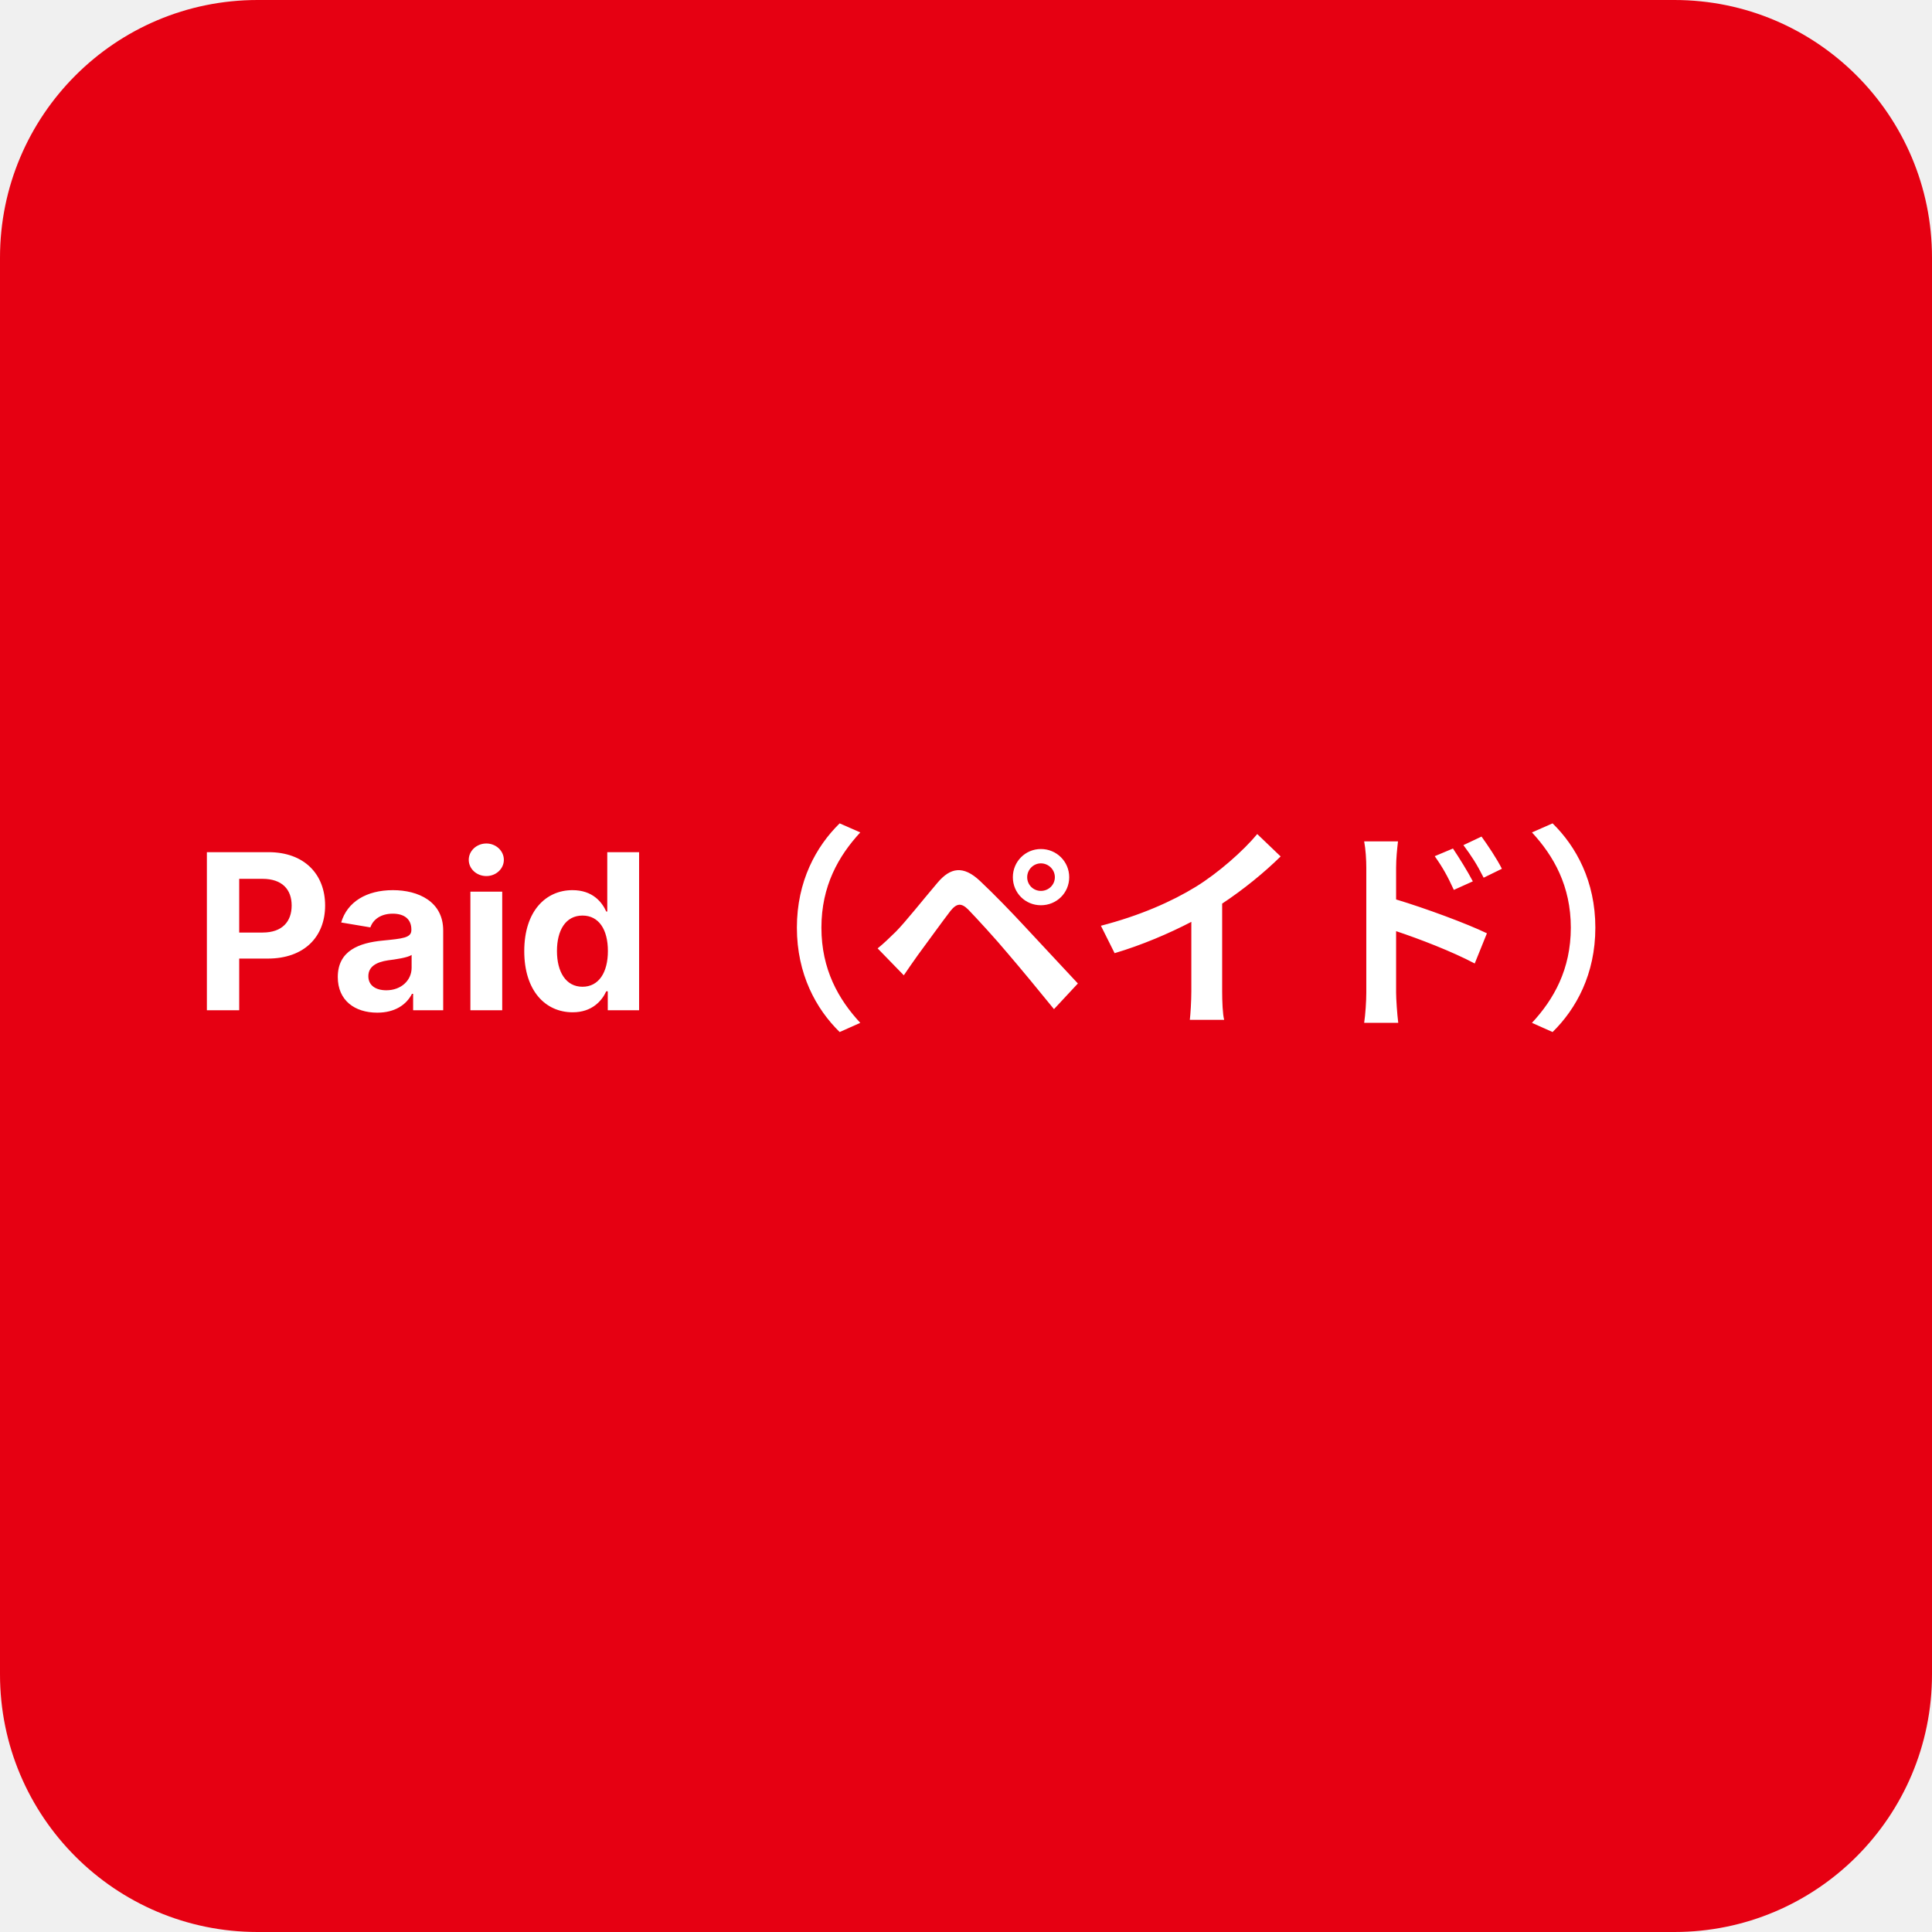
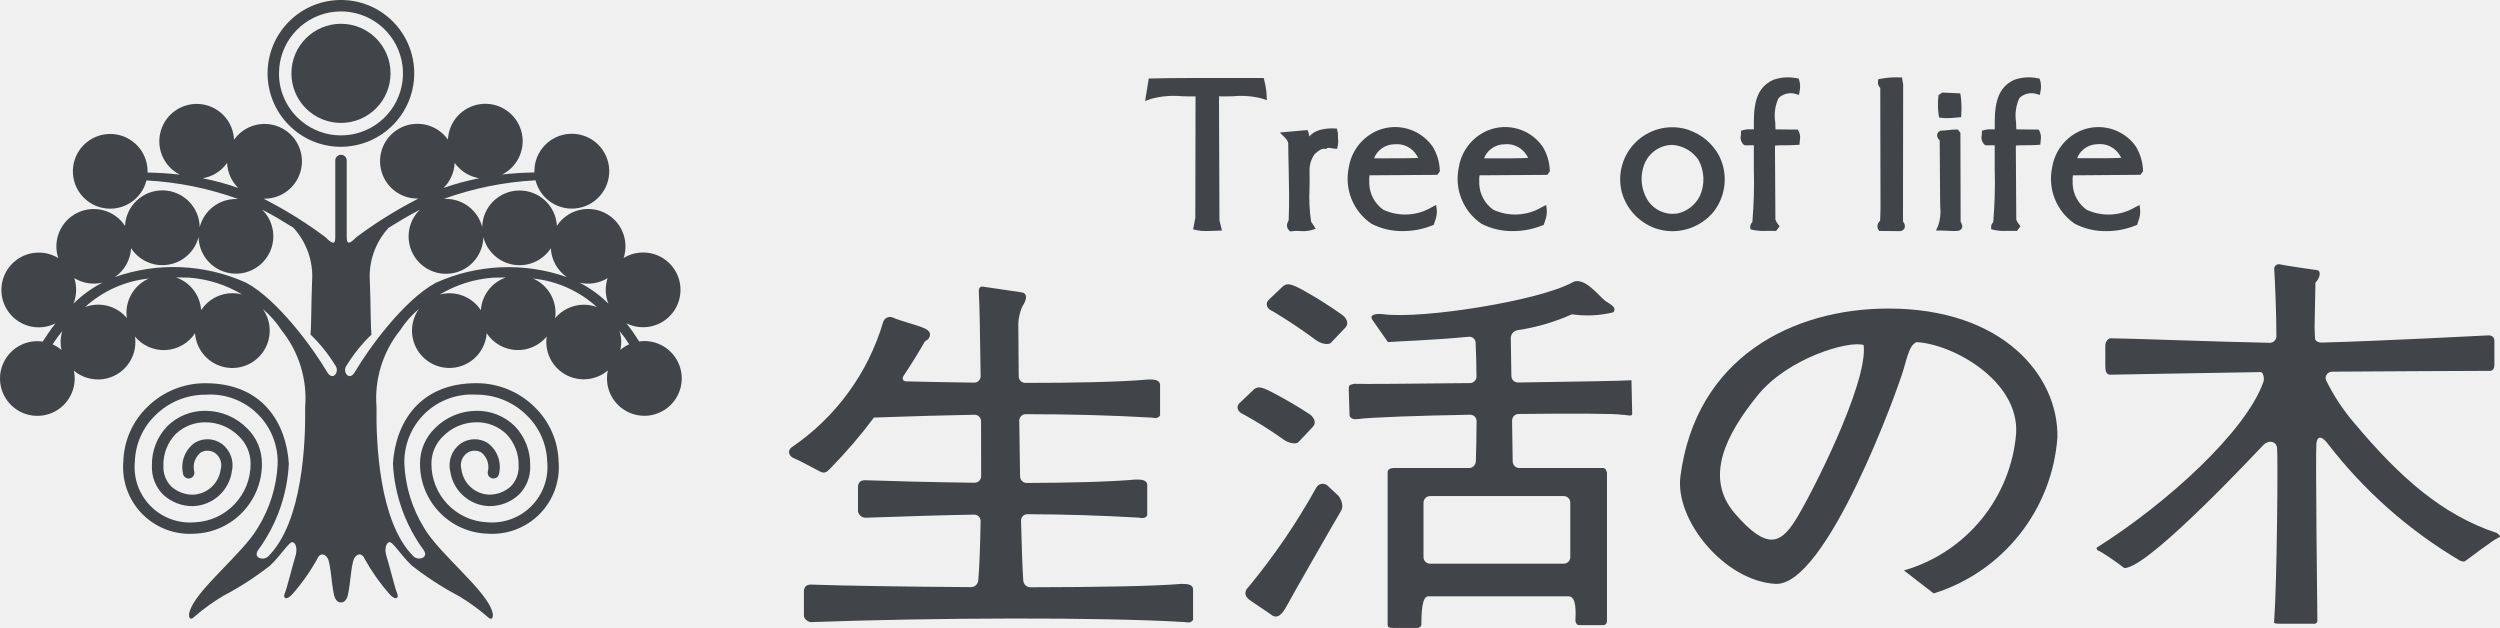
- <svg xmlns="http://www.w3.org/2000/svg" viewBox="0 0 240 240" width="240" height="240">
-   <rect width="240" height="240" rx="32" fill="#E60012" />
-   <text x="120.0" y="125.5" text-anchor="middle" font-family="-apple-system, BlinkMacSystemFont, &quot;Hiragino Sans&quot;, &quot;Yu Gothic&quot;, &quot;Meiryo&quot;, sans-serif" font-size="27" font-weight="700" fill="#FFFFFF">Paid（ペイド）</text>
+ <svg xmlns="http://www.w3.org/2000/svg" id="グループ_35045" data-name="グループ 35045" width="146.287" height="36.746" viewBox="0 0 146.287 36.746">
+   <g id="グループ_29260" data-name="グループ 29260" transform="translate(0 0)">
+     <path id="パス_37594" data-name="パス 37594" d="M82.889,8.59a4.3,4.3,0,0,0,3.036-7.333,4.294,4.294,0,1,0-6.073,6.073A4.265,4.265,0,0,0,82.889,8.59m-3.626-4.3A3.627,3.627,0,1,1,80.325,6.86a3.6,3.6,0,0,1-1.063-2.565" transform="translate(-62.937 0)" fill="#414448" />
+     <path id="パス_37595" data-name="パス 37595" d="M88.512,12.814a2.9,2.9,0,1,0-2.9-2.9,2.895,2.895,0,0,0,2.9,2.9" transform="translate(-68.56 -5.622)" fill="#414448" />
+     <path id="パス_37596" data-name="パス 37596" d="M37.716,44.391a2.143,2.143,0,0,0-.313.024c-.2-.3-.413-.646-.747-1.064a2.187,2.187,0,1,0-.164-3.823,2.187,2.187,0,0,0-3.905-1.883,2.188,2.188,0,0,0-4.372.073A2.187,2.187,0,0,0,26.1,36.071c-.045,0-.089,0-.133,0a18.716,18.716,0,0,1,5.369-1.087,2.19,2.19,0,1,0-.066-.534c0,.025,0,.049,0,.073-.67.011-1.3.054-1.885.122a2.187,2.187,0,1,0-3.173-2.041,2.187,2.187,0,1,0-1.786,3.448h.057c-.1.052-.2.1-.293.155a24.6,24.6,0,0,0-3.329,2.1c-.421.423-.573.446-.573-.014V33.807a.335.335,0,0,0-.669,0V38.3c0,.46-.152.437-.573.014a24.629,24.629,0,0,0-3.328-2.1c-.092-.051-.19-.1-.293-.155h.056a2.187,2.187,0,1,0-1.787-3.448,2.187,2.187,0,1,0-3.172,2.041c-.588-.068-1.216-.111-1.886-.122,0-.024,0-.048,0-.073a2.186,2.186,0,1,0-.066.534,18.707,18.707,0,0,1,5.368,1.087c-.043,0-.088,0-.133,0a2.187,2.187,0,0,0-2.119,1.646,2.187,2.187,0,0,0-4.371-.073,2.187,2.187,0,0,0-3.906,1.883,2.187,2.187,0,1,0-.164,3.823c-.333.418-.548.767-.747,1.064a2.135,2.135,0,0,0-.313-.024,2.185,2.185,0,1,0,2.136,1.721,2.186,2.186,0,0,0,3.6-1.667A2.143,2.143,0,0,0,7.9,44.13a2.188,2.188,0,0,0,3.513-.2,2.187,2.187,0,1,0,3.964-1.418,5.628,5.628,0,0,1,1.1,1.25,6.361,6.361,0,0,1,1.38,4.487c.028,2.038-.139,6.747-2.169,8.746-.259.257-.89.1-.595-.359a9.34,9.34,0,0,0,1.808-5.067c-.148-2.371-1.53-4.712-4.872-4.712A4.819,4.819,0,0,0,8.6,48.267a4.608,4.608,0,0,0-1.382,3.159,3.9,3.9,0,0,0,4.152,4.236,4.084,4.084,0,0,0,3.956-4.118,2.85,2.85,0,0,0-.863-2.044,3.43,3.43,0,0,0-2.428-1.028,3.13,3.13,0,0,0-2.238.891,3.231,3.231,0,0,0-.908,2.316,2.264,2.264,0,0,0,.661,1.7,2.519,2.519,0,0,0,1.748.67,2.377,2.377,0,0,0,2.269-2.031,1.56,1.56,0,0,0-.6-1.622,1.445,1.445,0,0,0-1.567-.058,1.741,1.741,0,0,0-.692,1.8.334.334,0,1,0,.664-.081,1.1,1.1,0,0,1,.376-1.148.792.792,0,0,1,.843.037.879.879,0,0,1,.322.954,1.7,1.7,0,0,1-1.633,1.48,1.878,1.878,0,0,1-1.259-.482,1.62,1.62,0,0,1-.46-1.217,2.577,2.577,0,0,1,.712-1.843,2.47,2.47,0,0,1,1.767-.694,2.752,2.752,0,0,1,1.951.829,2.192,2.192,0,0,1,.673,1.562,3.419,3.419,0,0,1-3.288,3.463,3.243,3.243,0,0,1-3.484-3.568,3.927,3.927,0,0,1,1.186-2.685,4.157,4.157,0,0,1,2.962-1.217,3.945,3.945,0,0,1,4.205,4.1A7.77,7.77,0,0,1,15.1,55.292c-.9,1.567-3.74,3.725-4.023,5-.049.221.015.511.308.219a11.607,11.607,0,0,1,1.675-1.21A18.114,18.114,0,0,0,15.8,57.531c.691-.649,1.132-1.454,1.341-1.37s.262.469.137.847-.488,1.854-.614,2.146.089.424.423.07a11.736,11.736,0,0,0,1.477-2.087c.09-.255.36-.4.59-.07s.256,2.015.466,2.391c.094.171.212.24.331.223.119.017.238-.053.332-.223.209-.376.235-2.057.465-2.391s.5-.184.59.07a11.808,11.808,0,0,0,1.477,2.087c.334.354.548.224.423-.07s-.489-1.77-.614-2.146-.072-.764.137-.847.651.721,1.341,1.37a18.153,18.153,0,0,0,2.74,1.776,11.64,11.64,0,0,1,1.675,1.21c.293.292.358,0,.308-.219-.283-1.28-3.127-3.437-4.023-5a7.786,7.786,0,0,1-1.139-3.672,3.946,3.946,0,0,1,4.206-4.1,4.159,4.159,0,0,1,2.963,1.217,3.927,3.927,0,0,1,1.186,2.685,3.243,3.243,0,0,1-3.484,3.568,3.419,3.419,0,0,1-3.289-3.463,2.2,2.2,0,0,1,.673-1.562,2.751,2.751,0,0,1,1.951-.829,2.47,2.47,0,0,1,1.766.694,2.575,2.575,0,0,1,.712,1.843,1.622,1.622,0,0,1-.459,1.217,1.879,1.879,0,0,1-1.259.482A1.7,1.7,0,0,1,27,51.9a.881.881,0,0,1,.323-.954.791.791,0,0,1,.843-.037,1.1,1.1,0,0,1,.375,1.148.334.334,0,1,0,.664.081,1.74,1.74,0,0,0-.692-1.8,1.444,1.444,0,0,0-1.566.058,1.56,1.56,0,0,0-.6,1.622,2.377,2.377,0,0,0,2.268,2.031,2.517,2.517,0,0,0,1.748-.67,2.262,2.262,0,0,0,.662-1.7,3.232,3.232,0,0,0-.908-2.316,3.128,3.128,0,0,0-2.238-.891A3.431,3.431,0,0,0,25.441,49.5a2.854,2.854,0,0,0-.864,2.044,4.085,4.085,0,0,0,3.957,4.118,3.9,3.9,0,0,0,4.152-4.236A4.612,4.612,0,0,0,31.3,48.267a4.822,4.822,0,0,0-3.435-1.412c-3.342,0-4.724,2.341-4.872,4.712a9.329,9.329,0,0,0,1.808,5.067c.295.455-.336.616-.6.359-2.03-2-2.2-6.708-2.169-8.746a6.359,6.359,0,0,1,1.381-4.487,5.587,5.587,0,0,1,1.1-1.25,2.187,2.187,0,1,0,3.964,1.418,2.188,2.188,0,0,0,3.513.2,2.143,2.143,0,0,0-.022.315,2.186,2.186,0,0,0,3.6,1.667,2.187,2.187,0,1,0,2.137-1.721M3.6,44.912a2.162,2.162,0,0,0-.518-.327,6.584,6.584,0,0,1,.565-.782,2.151,2.151,0,0,0-.1.642,2.215,2.215,0,0,0,.05.467m23.007-10.95a2.185,2.185,0,0,0,1.442.9,15.076,15.076,0,0,0-2.092.568,2.181,2.181,0,0,0,.65-1.464m-14.757.9a2.185,2.185,0,0,0,1.442-.9,2.182,2.182,0,0,0,.65,1.464,15.1,15.1,0,0,0-2.092-.568M4.3,42.2a2.2,2.2,0,0,0,.047-1.494A2.193,2.193,0,0,0,6,40.97,6.783,6.783,0,0,0,4.3,42.2m3.1.528a2.2,2.2,0,0,0,.023.314A2.19,2.19,0,0,0,4.977,42.4a6.536,6.536,0,0,1,3.737-1.67A2.188,2.188,0,0,0,7.4,42.732m6.2-1.143a2.184,2.184,0,0,0-1.831.992A2.187,2.187,0,0,0,10.3,40.665c.267,0,.518.012.75.012a7.04,7.04,0,0,1,3.123.99,2.188,2.188,0,0,0-.578-.078m5.548,4.619c-.809-1.387-2.894-4.245-4.74-5.232a10.313,10.313,0,0,0-7.674-.334,2.183,2.183,0,0,0,.94-1.685A2.187,2.187,0,0,0,11.62,38.3a2.187,2.187,0,1,0,3.72-1.6c.666.341,1.251.7,1.822,1.053a4.2,4.2,0,0,1,1.1,3.14c-.053,1.206-.038,2.558-.094,3.114A9.145,9.145,0,0,1,19.612,45.8c.294.364-.131.97-.466.413m8.99-3.628a2.186,2.186,0,0,0-2.409-.914,7.04,7.04,0,0,1,3.124-.99c.231,0,.482-.008.749-.012a2.189,2.189,0,0,0-1.464,1.915m-2.639-1.6c-1.846.988-3.932,3.846-4.741,5.232-.334.557-.759-.05-.465-.413a9.1,9.1,0,0,1,1.444-1.789c-.055-.556-.041-1.908-.093-3.114a4.2,4.2,0,0,1,1.1-3.14c.571-.352,1.156-.712,1.822-1.053a2.187,2.187,0,1,0,3.719,1.6,2.187,2.187,0,0,0,3.948.656,2.186,2.186,0,0,0,.94,1.685,10.309,10.309,0,0,0-7.673.334m8.667,1.282a2.183,2.183,0,0,0-1.682.788,2.184,2.184,0,0,0-1.292-2.321,6.532,6.532,0,0,1,3.736,1.67,2.164,2.164,0,0,0-.761-.137M33.9,40.97a2.193,2.193,0,0,0,1.653-.26A2.181,2.181,0,0,0,35.6,42.2a6.8,6.8,0,0,0-1.7-1.234m2.4,3.941a2.152,2.152,0,0,0,.051-.467,2.19,2.19,0,0,0-.1-.642,6.77,6.77,0,0,1,.565.782,2.147,2.147,0,0,0-.519.327" transform="translate(0 -24.433)" fill="#414448" />
+     <path id="パス_37597" data-name="パス 37597" d="M505.657,90.627c-5.611,0-11.28,2.861-12.179,9.822-.332,2.565,2.584,6.119,5.557,6.289s7.185-11.4,7.522-12.631.45-1.349.729-1.516c2.134.114,6,2.247,5.837,5.334a9.129,9.129,0,0,1-6.566,8.027l1.74,1.346a10.358,10.358,0,0,0,7.241-9.145c.055-3.6-3.2-7.525-9.88-7.525m-5.5,12.461c-.843,1.292-1.627,1.683-3.478-.45s-.508-4.66,1.289-6.9,5.389-3.255,6.23-2.976c.279,2.247-3.2,9.038-4.042,10.33" transform="translate(-395.148 -72.573)" fill="#414448" />
+     <path id="パス_37598" data-name="パス 37598" d="M628.749,77.946c.222.056.167.45-.115.729l-.05,2.647c0,.09.011.371.025.627.008.137.192.243.413.235,3.522-.095,9.773-.424,9.773-.424.224.031.31.14.31.338v1.376c0,.167-.054.364-.253.364-2.038,0-6.344.035-9.265.049a.377.377,0,0,0-.343.476,11.87,11.87,0,0,0,1.692,2.563c2.636,3.143,5.107,5.334,8.308,6.4.167.11.28.223.085.28s-1.8,1.265-1.909,1.347-.2.028-.31,0a27.215,27.215,0,0,1-7.748-6.847c-.289-.385-.615-.56-.672,0s.057,10.33.057,10.33a.188.188,0,0,1-.225.2l-2.079,0c-.307-.031-.222-.061-.222-.2.167-2.246.226-9.715.167-10.106s-.507-.45-.787-.166-6.34,6.792-7.97,7.184c-.112.028-.115.06-.224,0a14.767,14.767,0,0,0-1.346-.927c-.448-.167-.113-.31-.113-.31,3.984-2.523,8.644-6.736,9.652-9.655.056-.2-.032-.546-.167-.545-3.277.046-8.5.152-8.811.152-.252,0-.283-.281-.283-.506v-1.2c0-.255.2-.451.337-.423.9,0,6.047.2,9.284.263a.381.381,0,0,0,.389-.383c.006-1.221-.085-3.355-.129-3.949a.275.275,0,0,1,.365-.252c.2.055,2.161.336,2.161.336" transform="translate(-493.147 -62.138)" fill="#414448" />
+     <path id="パス_37599" data-name="パス 37599" d="M372.164,84.4l.842-.8c.17-.084.252-.253,1.1.21a24.218,24.218,0,0,1,2.4,1.516c.253.231.337.5.125.716l-.842.885c-.126.124-.546.083-.883-.17a29.331,29.331,0,0,0-2.525-1.685c-.337-.127-.463-.462-.211-.675" transform="translate(-297.916 -66.864)" fill="#414448" />
+     <path id="パス_37600" data-name="パス 37600" d="M363.642,114.682l.842-.8c.167-.084.253-.25,1.094.212a25.146,25.146,0,0,1,2.2,1.293c.254.233.337.5.125.715l-.841.887c-.123.126-.546.082-.884-.17a23.5,23.5,0,0,0-2.328-1.462c-.337-.123-.463-.461-.211-.672" transform="translate(-291.092 -91.114)" fill="#414448" />
+     <path id="パス_37601" data-name="パス 37601" d="M369.949,142.313a38.161,38.161,0,0,1-3.958,5.808c-.168.167-.378.464.085.8l1.18.8c.293.253.589.211.926-.419s3.009-5.293,3.2-5.6c.252-.407-.126-.885-.126-.885l-.659-.618a.422.422,0,0,0-.646.114" transform="translate(-292.923 -113.789)" fill="#414448" />
+     <path id="パス_37602" data-name="パス 37602" d="M412.7,88.37c-.491.036-3.407.087-6.637.132a.382.382,0,0,1-.389-.376l-.035-2.229a.47.47,0,0,1,.373-.452,12.361,12.361,0,0,0,3.209-.934,6.287,6.287,0,0,0,2.413-.115c.225-.279-.113-.435-.45-.659s-1.261-1.515-1.963-1.08c-1.964,1.067-8.7,2.135-11,1.854-.447-.058-.9,0-.671.338l.9,1.288c.735-.055,2.644-.11,4.731-.312a.363.363,0,0,1,.4.343c.027.5.044,1.2.052,1.984a.383.383,0,0,1-.381.384c-3.326.04-6.351.061-6.8.043-.293.084-.293.084-.293.377l.044,1.434c0,.126.123.3.461.252.822-.107,3.6-.2,6.593-.255a.374.374,0,0,1,.381.374c-.006.965-.023,1.829-.044,2.36a.4.4,0,0,1-.395.385h-4.443c-.2.016-.337.1-.323.266v8.913c.016.126.043.18.378.18h1.4c.139-.055.167-.082.195-.18,0-1.449.2-1.672.423-1.672H409c.364,0,.479.448.419,1.446.06.18.085.239.254.239h1.4c.137-.031.167-.059.195-.239V93.772c-.058-.194-.113-.28-.279-.266H406.14a.387.387,0,0,1-.389-.382l-.036-2.392a.383.383,0,0,1,.379-.388c3.061-.036,5.745-.027,6.061.047.3,0,.548.126.589-.041Zm-3.96,6.778a.382.382,0,0,1,.381.382v3.193a.381.381,0,0,1-.381.38h-7.827a.382.382,0,0,1-.381-.38V95.531a.383.383,0,0,1,.381-.382Z" transform="translate(-317.236 -66.12)" fill="#414448" />
+     <path id="パス_37603" data-name="パス 37603" d="M254.761,101.539c-1.629.143-5.112.192-8.861.2a.422.422,0,0,1-.418-.387c-.053-.743-.095-2.015-.131-3.513a.367.367,0,0,1,.375-.375c2.21.009,4.26.071,6.509.2.252.044.378.044.5-.126V95.769c0-.334-.379-.334-.675-.334-1.582.138-3.922.192-6.382.2a.394.394,0,0,1-.384-.387c-.019-1.087-.033-2.2-.047-3.259a.376.376,0,0,1,.379-.378c2.578,0,4.926.061,7.361.2.252.044.379.044.5-.126V89.918c0-.338-.378-.338-.672-.338-1.705.152-4.417.2-7.221.2a.382.382,0,0,1-.379-.378c-.014-1.684-.022-2.847-.022-2.847a2.826,2.826,0,0,1,.226-1.236c.249-.366.364-.785-.056-.841l-2.3-.338c-.2.029-.2.2-.17.618.022.243.063,2.153.094,4.624a.375.375,0,0,1-.379.382c-1.431-.018-2.794-.044-3.965-.073-.206-.006-.28-.151-.162-.328.472-.715.9-1.4,1.243-2.009.337-.168.463-.545,0-.757s-1.514-.464-1.852-.632a.418.418,0,0,0-.589.253,13.467,13.467,0,0,1-5.348,7.326c-.323.255-.1.563.128.644s1.261.644,1.542.787.422-.028.562-.167a29.078,29.078,0,0,0,2.577-3c2.164-.077,4.1-.132,5.886-.165a.378.378,0,0,1,.381.381c.006,1.063.008,2.159.006,3.217a.383.383,0,0,1-.387.381c-2.465-.03-4.78-.09-6.275-.143-.419-.04-.5.127-.545.335v1.477a.453.453,0,0,0,.5.377c2.408-.085,4.451-.148,6.3-.18a.374.374,0,0,1,.376.384c-.027,1.467-.068,2.7-.139,3.48a.431.431,0,0,1-.423.379c-3.943-.025-7.638-.088-9.231-.145-.419-.042-.508.126-.548.338v1.472c0,.252.337.42.505.379,6.99-.253,16.8-.3,21.767,0,.252.041.379.041.5-.127v-1.769c0-.335-.379-.335-.672-.335" transform="translate(-185.605 -67.375)" fill="#414448" />
+     <path id="パス_37604" data-name="パス 37604" d="M569.3,28.637l.159.021a2.332,2.332,0,0,0,.3.018c.177,0,.352-.016.523-.032l.309-.027.008-.19a5.209,5.209,0,0,0-.029-1.029l-.029-.172-1.051-.05-.223.149-.008.1a4.411,4.411,0,0,0,.015,1.05Z" transform="translate(-455.836 -21.762)" fill="#414448" />
+     <path id="パス_37605" data-name="パス 37605" d="M433.242,38.447a2.679,2.679,0,0,0-3.2-.909,2.823,2.823,0,0,0-1.683,2.16,3.183,3.183,0,0,0,1.326,3.295,3.884,3.884,0,0,0,1.841.429,4.522,4.522,0,0,0,1.708-.329l.1-.039.029-.1c.014-.046.029-.093.045-.139a1.414,1.414,0,0,0,.1-.611l-.035-.314-.28.146a3.048,3.048,0,0,1-2.817.136,1.951,1.951,0,0,1-.819-1.5c0-.043,0-.091,0-.143a1.433,1.433,0,0,1,.015-.371l3.962-.026.15-.2,0-.079a2.874,2.874,0,0,0-.434-1.4m-3.408.71a.668.668,0,0,0,.046-.12,1.3,1.3,0,0,1,1.134-.7,1.349,1.349,0,0,1,1.288.609l.048.079c.026.042.047.077.063.108-.6.029-1.21.028-1.8.024l-.518,0h-.257" transform="translate(-342.998 -29.9)" fill="#414448" />
+     <path id="パス_37606" data-name="パス 37606" d="M343.346,23.074l-.043-.162h-.168c-.768,0-1.532,0-2.3,0-1.326,0-2.7-.008-4.078.025l-.179,0-.216,1.321.346-.126a5.027,5.027,0,0,1,1.8-.155c.266.008.539.017.806.008l0,.035-.013,7.07-.128.676.2.048a2.519,2.519,0,0,0,.57.052c.155,0,.312-.007.461-.014l.457-.017-.148-.591-.026-7.024a.83.83,0,0,0,0-.21c0-.008,0-.017,0-.026.277.011.563,0,.839-.006a4.832,4.832,0,0,1,1.661.13l.3.1-.015-.318a4.03,4.03,0,0,0-.135-.825" transform="translate(-269.357 -18.346)" fill="#414448" />
+     <path id="パス_37607" data-name="パス 37607" d="M400.928,38.448a2.681,2.681,0,0,0-3.2-.909,2.821,2.821,0,0,0-1.682,2.16,3.182,3.182,0,0,0,1.326,3.295,3.884,3.884,0,0,0,1.841.429,4.524,4.524,0,0,0,1.708-.329l.1-.039.029-.1c.014-.046.029-.093.045-.139a1.416,1.416,0,0,0,.1-.611l-.035-.314-.28.146a3.047,3.047,0,0,1-2.817.136,1.948,1.948,0,0,1-.819-1.5c0-.043,0-.091,0-.143a1.428,1.428,0,0,1,.015-.371l3.962-.026.15-.2,0-.079a2.875,2.875,0,0,0-.434-1.4m-3.408.71a.63.63,0,0,0,.046-.12,1.3,1.3,0,0,1,1.134-.7,1.35,1.35,0,0,1,1.288.609l.048.079c.026.042.047.077.063.108-.6.029-1.208.027-1.8.024l-.517,0h-.258" transform="translate(-317.121 -29.901)" fill="#414448" />
+     <path id="パス_37608" data-name="パス 37608" d="M379.319,38.071l0-.028-.064-.321-.168-.008a2.576,2.576,0,0,0-.87.1,1.265,1.265,0,0,0-.582.369.8.8,0,0,0-.044-.223l-.058-.154-1.623.146.328.327a.635.635,0,0,1,.167.3c0,.475.014.953.025,1.43.022,1.018.045,2.071,0,3.069a.478.478,0,0,1-.032.082.411.411,0,0,0,.051.514l.079.071.1-.019a2.086,2.086,0,0,1,.448-.011,1.946,1.946,0,0,0,.662-.046l.277-.082-.274-.425a9.884,9.884,0,0,1-.091-1.945c.007-.363.013-.707,0-1.024a1.621,1.621,0,0,1,.3-.975c.18-.17.393-.337.577-.314l.088.012.071-.053c.04-.031.157-.009.243.007.053.01.1.019.147.022l.186.016.042-.181a1.282,1.282,0,0,0,.014-.433,1.5,1.5,0,0,1-.009-.217" transform="translate(-301.024 -30.198)" fill="#414448" />
+     <path id="パス_37609" data-name="パス 37609" d="M479.983,37.554a3.047,3.047,0,0,0-3.948,3.623A3.129,3.129,0,0,0,478,43.3a3.055,3.055,0,0,0,1.005.171,3.15,3.15,0,0,0,2.388-1.116,3.075,3.075,0,0,0,.332-3.314,3.177,3.177,0,0,0-1.745-1.482m.594,3.91a1.918,1.918,0,0,1-1.236.955,1.741,1.741,0,0,1-1.794-.781,2.376,2.376,0,0,1-.105-2.274,1.782,1.782,0,0,1,1.5-.948,1.444,1.444,0,0,1,.224.018,2.021,2.021,0,0,1,1.343.831,2.358,2.358,0,0,1,.071,2.2" transform="translate(-381.139 -29.942)" fill="#414448" />
+     <path id="パス_37610" data-name="パス 37610" d="M585.234,23.7l.228.059.038-.232a1.281,1.281,0,0,0-.021-.6l-.042-.125-.131-.02a2.519,2.519,0,0,0-1.327.09l-.006,0c-1.166.51-1.16,1.8-1.154,2.835v.066a1.7,1.7,0,0,1-.184,0,1.329,1.329,0,0,0-.416.04l-.154.046v.161c0,.031,0,.066-.007.1a.572.572,0,0,0,.152.541l.049.04.062.007a1.952,1.952,0,0,0,.282,0,1.6,1.6,0,0,1,.214,0c-.005.445,0,.9,0,1.359a27.9,27.9,0,0,1-.086,3.142l-.008.008a.343.343,0,0,0-.113.236v.167l.162.042a2.99,2.99,0,0,0,.794.053c.146,0,.294,0,.435,0l.116.008.208-.277-.1-.13a.737.737,0,0,1-.146-.265l-.026-4.273.012-.057c.192-.017.389-.015.6-.016s.424,0,.637-.017l.183-.015.022-.257a.83.83,0,0,0-.063-.527l-.062-.1-1.3-.013c0-.137-.008-.28-.015-.424a2.422,2.422,0,0,1,.194-1.409,1.028,1.028,0,0,1,.969-.25" transform="translate(-466.097 -18.207)" fill="#414448" />
+     <path id="パス_37611" data-name="パス 37611" d="M607.793,40.129l.15-.2,0-.079a2.878,2.878,0,0,0-.434-1.4,2.681,2.681,0,0,0-3.2-.909,2.823,2.823,0,0,0-1.683,2.16,3.183,3.183,0,0,0,1.327,3.295,3.884,3.884,0,0,0,1.841.429,4.523,4.523,0,0,0,1.708-.329l.1-.039.029-.1c.014-.046.029-.093.045-.139a1.412,1.412,0,0,0,.1-.611l-.034-.314-.28.146a3.048,3.048,0,0,1-2.817.136,1.95,1.95,0,0,1-.819-1.5c0-.043,0-.091,0-.143a1.434,1.434,0,0,1,.015-.371Zm-3.7-.97a.678.678,0,0,0,.046-.12,1.3,1.3,0,0,1,1.134-.7,1.352,1.352,0,0,1,1.288.609l.048.079c.026.042.047.077.063.108-.6.029-1.211.027-1.8.024l-.518,0H604.1" transform="translate(-482.545 -29.901)" fill="#414448" />
+     <path id="パス_37612" data-name="パス 37612" d="M570.08,43.463l-.013-5.226-.146-.195h-.108a4.172,4.172,0,0,0-.465.034,3.377,3.377,0,0,1-.379.029h-.051l-.046.023a.29.29,0,0,0-.165.2.371.371,0,0,0,.118.316c.01.012.021.024.03.036l.025,3.527c0,.111,0,.225.007.339a2.619,2.619,0,0,1-.116,1.108l-.135.3h.333c.094,0,.2.006.312.012s.258.015.39.015a2.243,2.243,0,0,0,.285-.016l.086-.031c.089-.056.216-.189.059-.458-.01-.016-.02-.029-.022-.019" transform="translate(-455.354 -30.463)" fill="#414448" />
+     <path id="パス_37613" data-name="パス 37613" d="M514.475,23.7l.228.058.039-.231a1.269,1.269,0,0,0-.02-.6l-.042-.125-.132-.02a2.519,2.519,0,0,0-1.327.09l-.006,0c-1.167.51-1.159,1.745-1.154,2.835v.066a1.7,1.7,0,0,1-.184,0,1.312,1.312,0,0,0-.416.04l-.154.046v.161c0,.031,0,.066-.007.1a.572.572,0,0,0,.152.541l.049.04.062.007a1.953,1.953,0,0,0,.282,0,1.441,1.441,0,0,1,.214,0c-.005.446,0,.9,0,1.364a27.713,27.713,0,0,1-.086,3.137l-.008.008a.34.34,0,0,0-.113.236v.167l.162.042a2.988,2.988,0,0,0,.794.053c.146,0,.293,0,.435,0l.117.008.207-.276-.1-.13a.74.74,0,0,1-.146-.265l-.025-4.273.013-.057c.191-.017.392-.015.6-.016s.425,0,.638-.017l.182-.015.023-.255a.829.829,0,0,0-.063-.529l-.062-.1-1.3-.013c0-.137-.008-.279-.015-.424a2.426,2.426,0,0,1,.194-1.409,1.028,1.028,0,0,1,.969-.25" transform="translate(-409.434 -18.207)" fill="#414448" />
+     <path id="パス_37614" data-name="パス 37614" d="M552.938,31.116l.01-8.011-.068-.4-.176-.007a4.8,4.8,0,0,0-1.06.08l-.158.03-.016.16a.43.43,0,0,0,.139.344l.013,7.1-.02.668a.4.4,0,0,1-.037.049.382.382,0,0,0-.084.443l.06.111,1.222.012a.319.319,0,0,0,.266-.171.361.361,0,0,0-.062-.351c-.01-.015-.023-.037-.032-.054" transform="translate(-441.585 -18.17)" fill="#414448" />
+   </g>
</svg>
